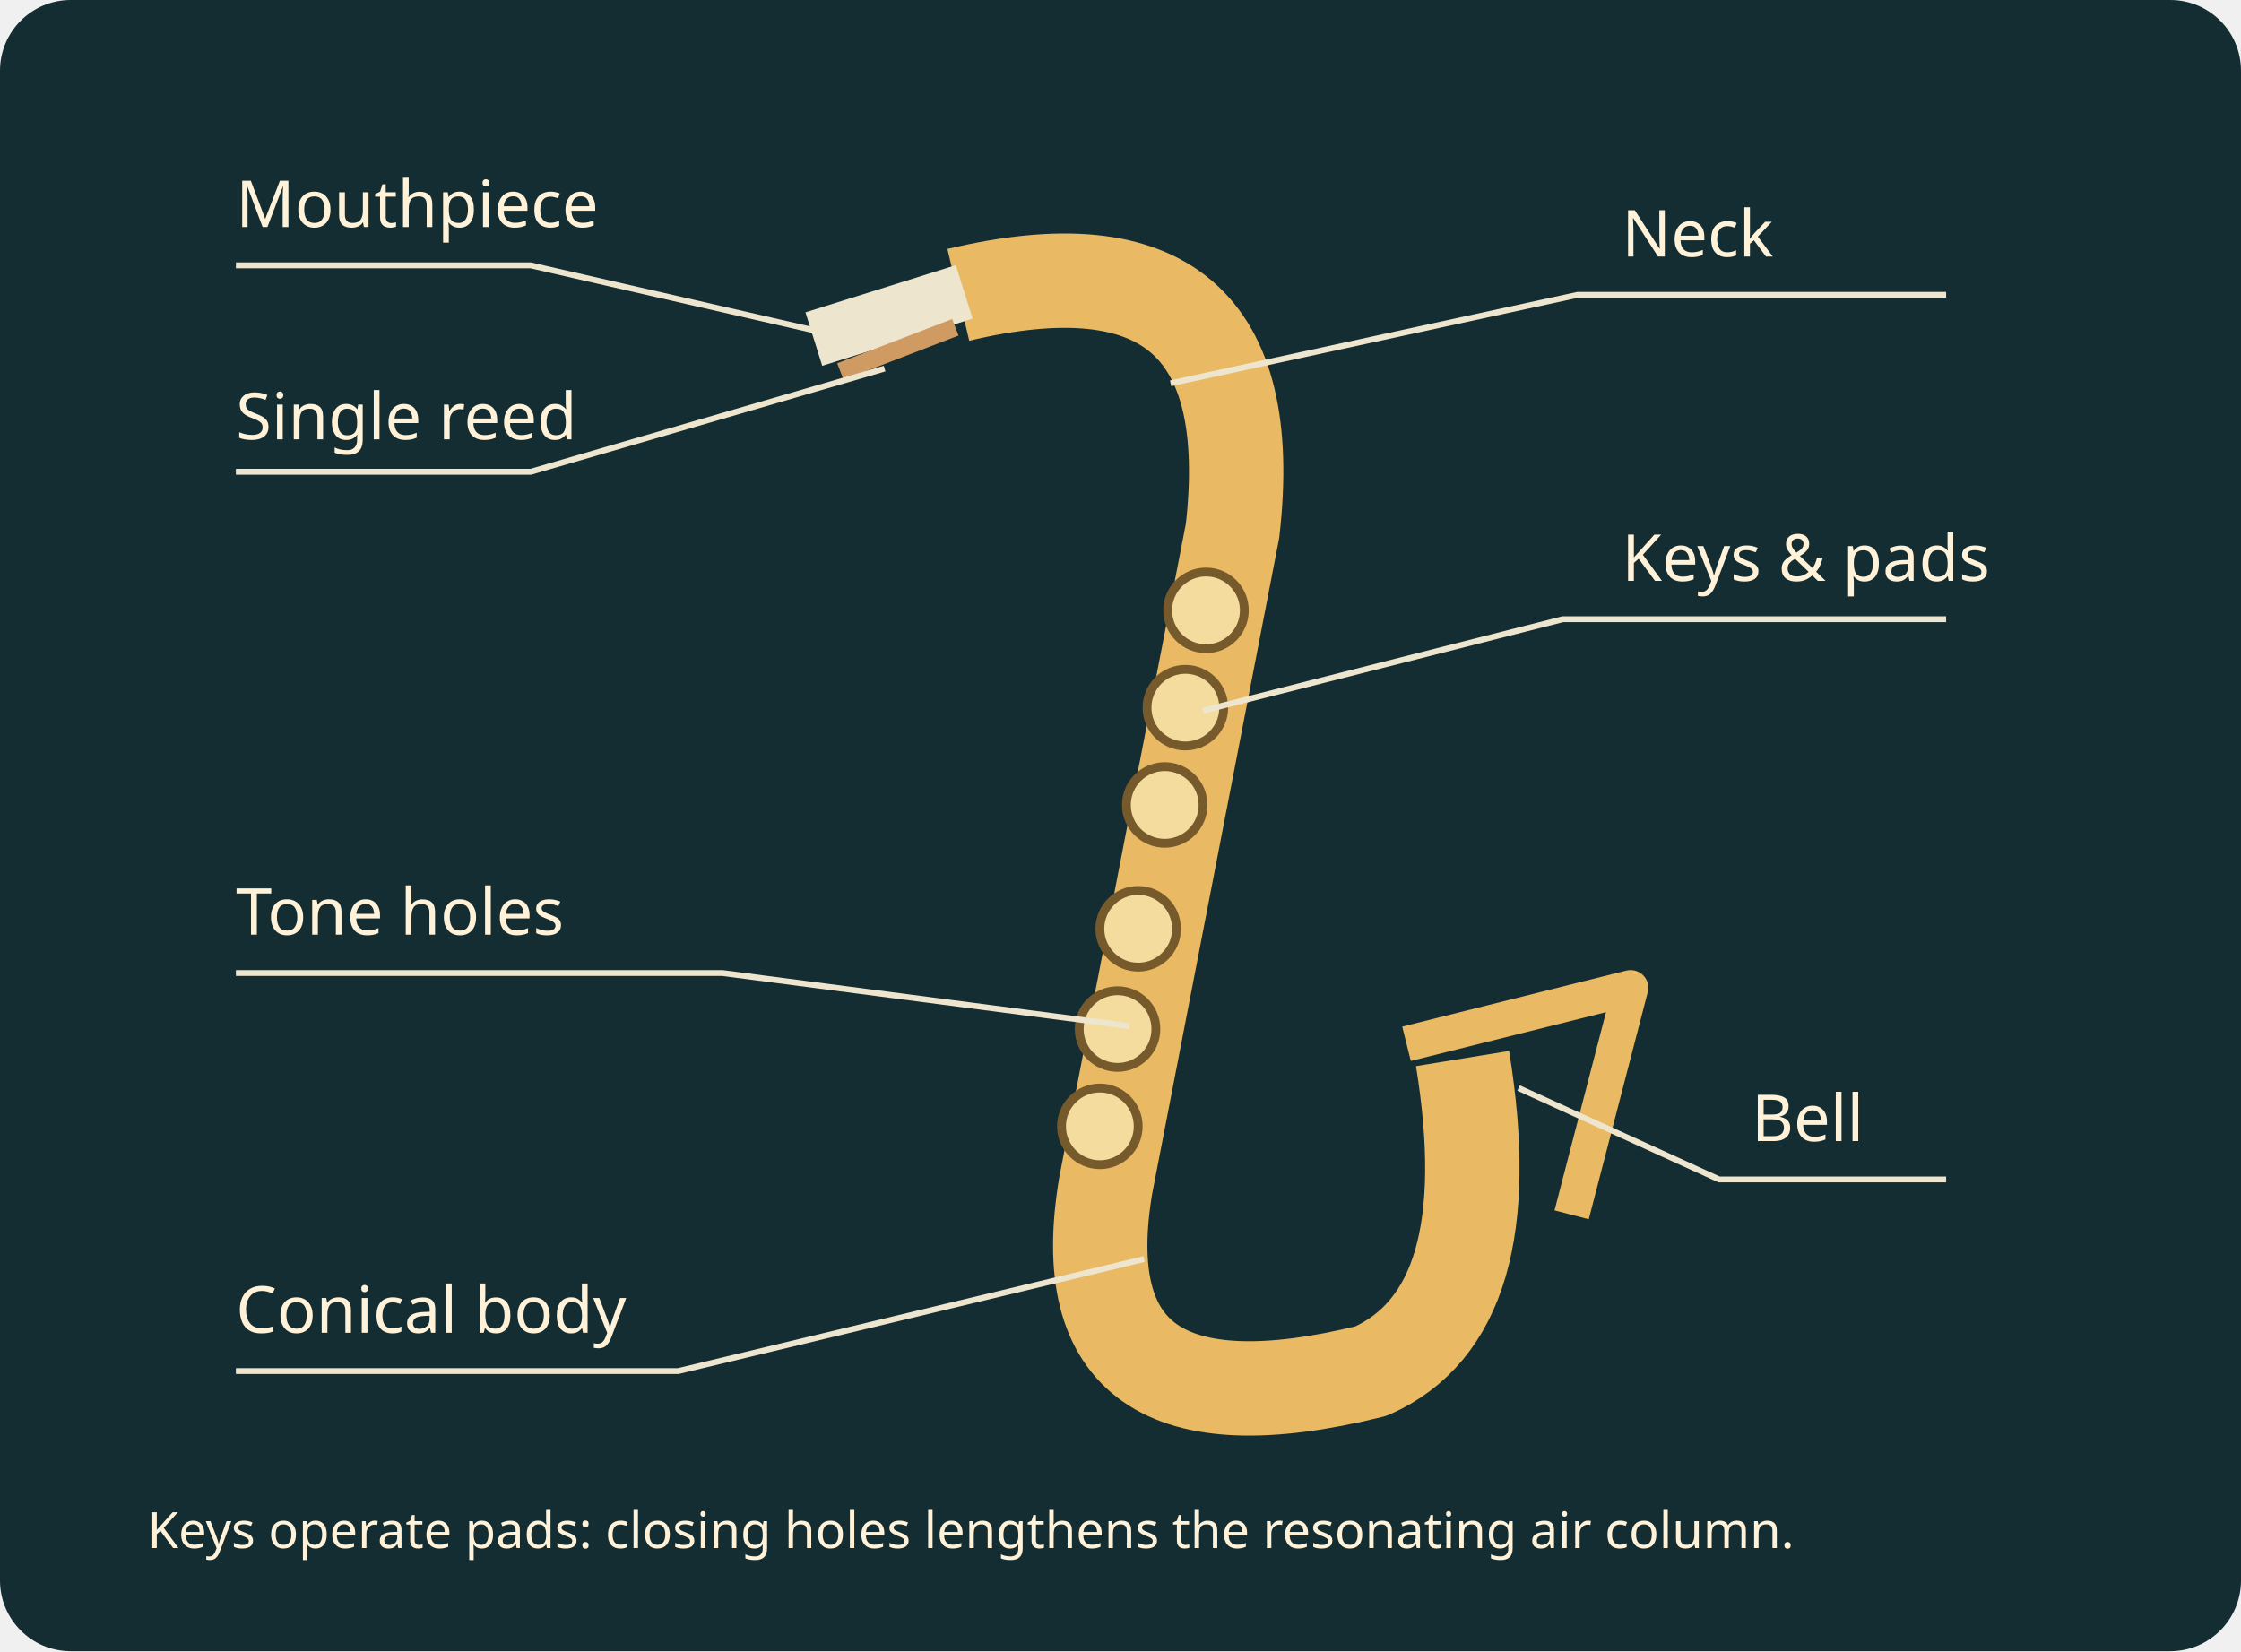
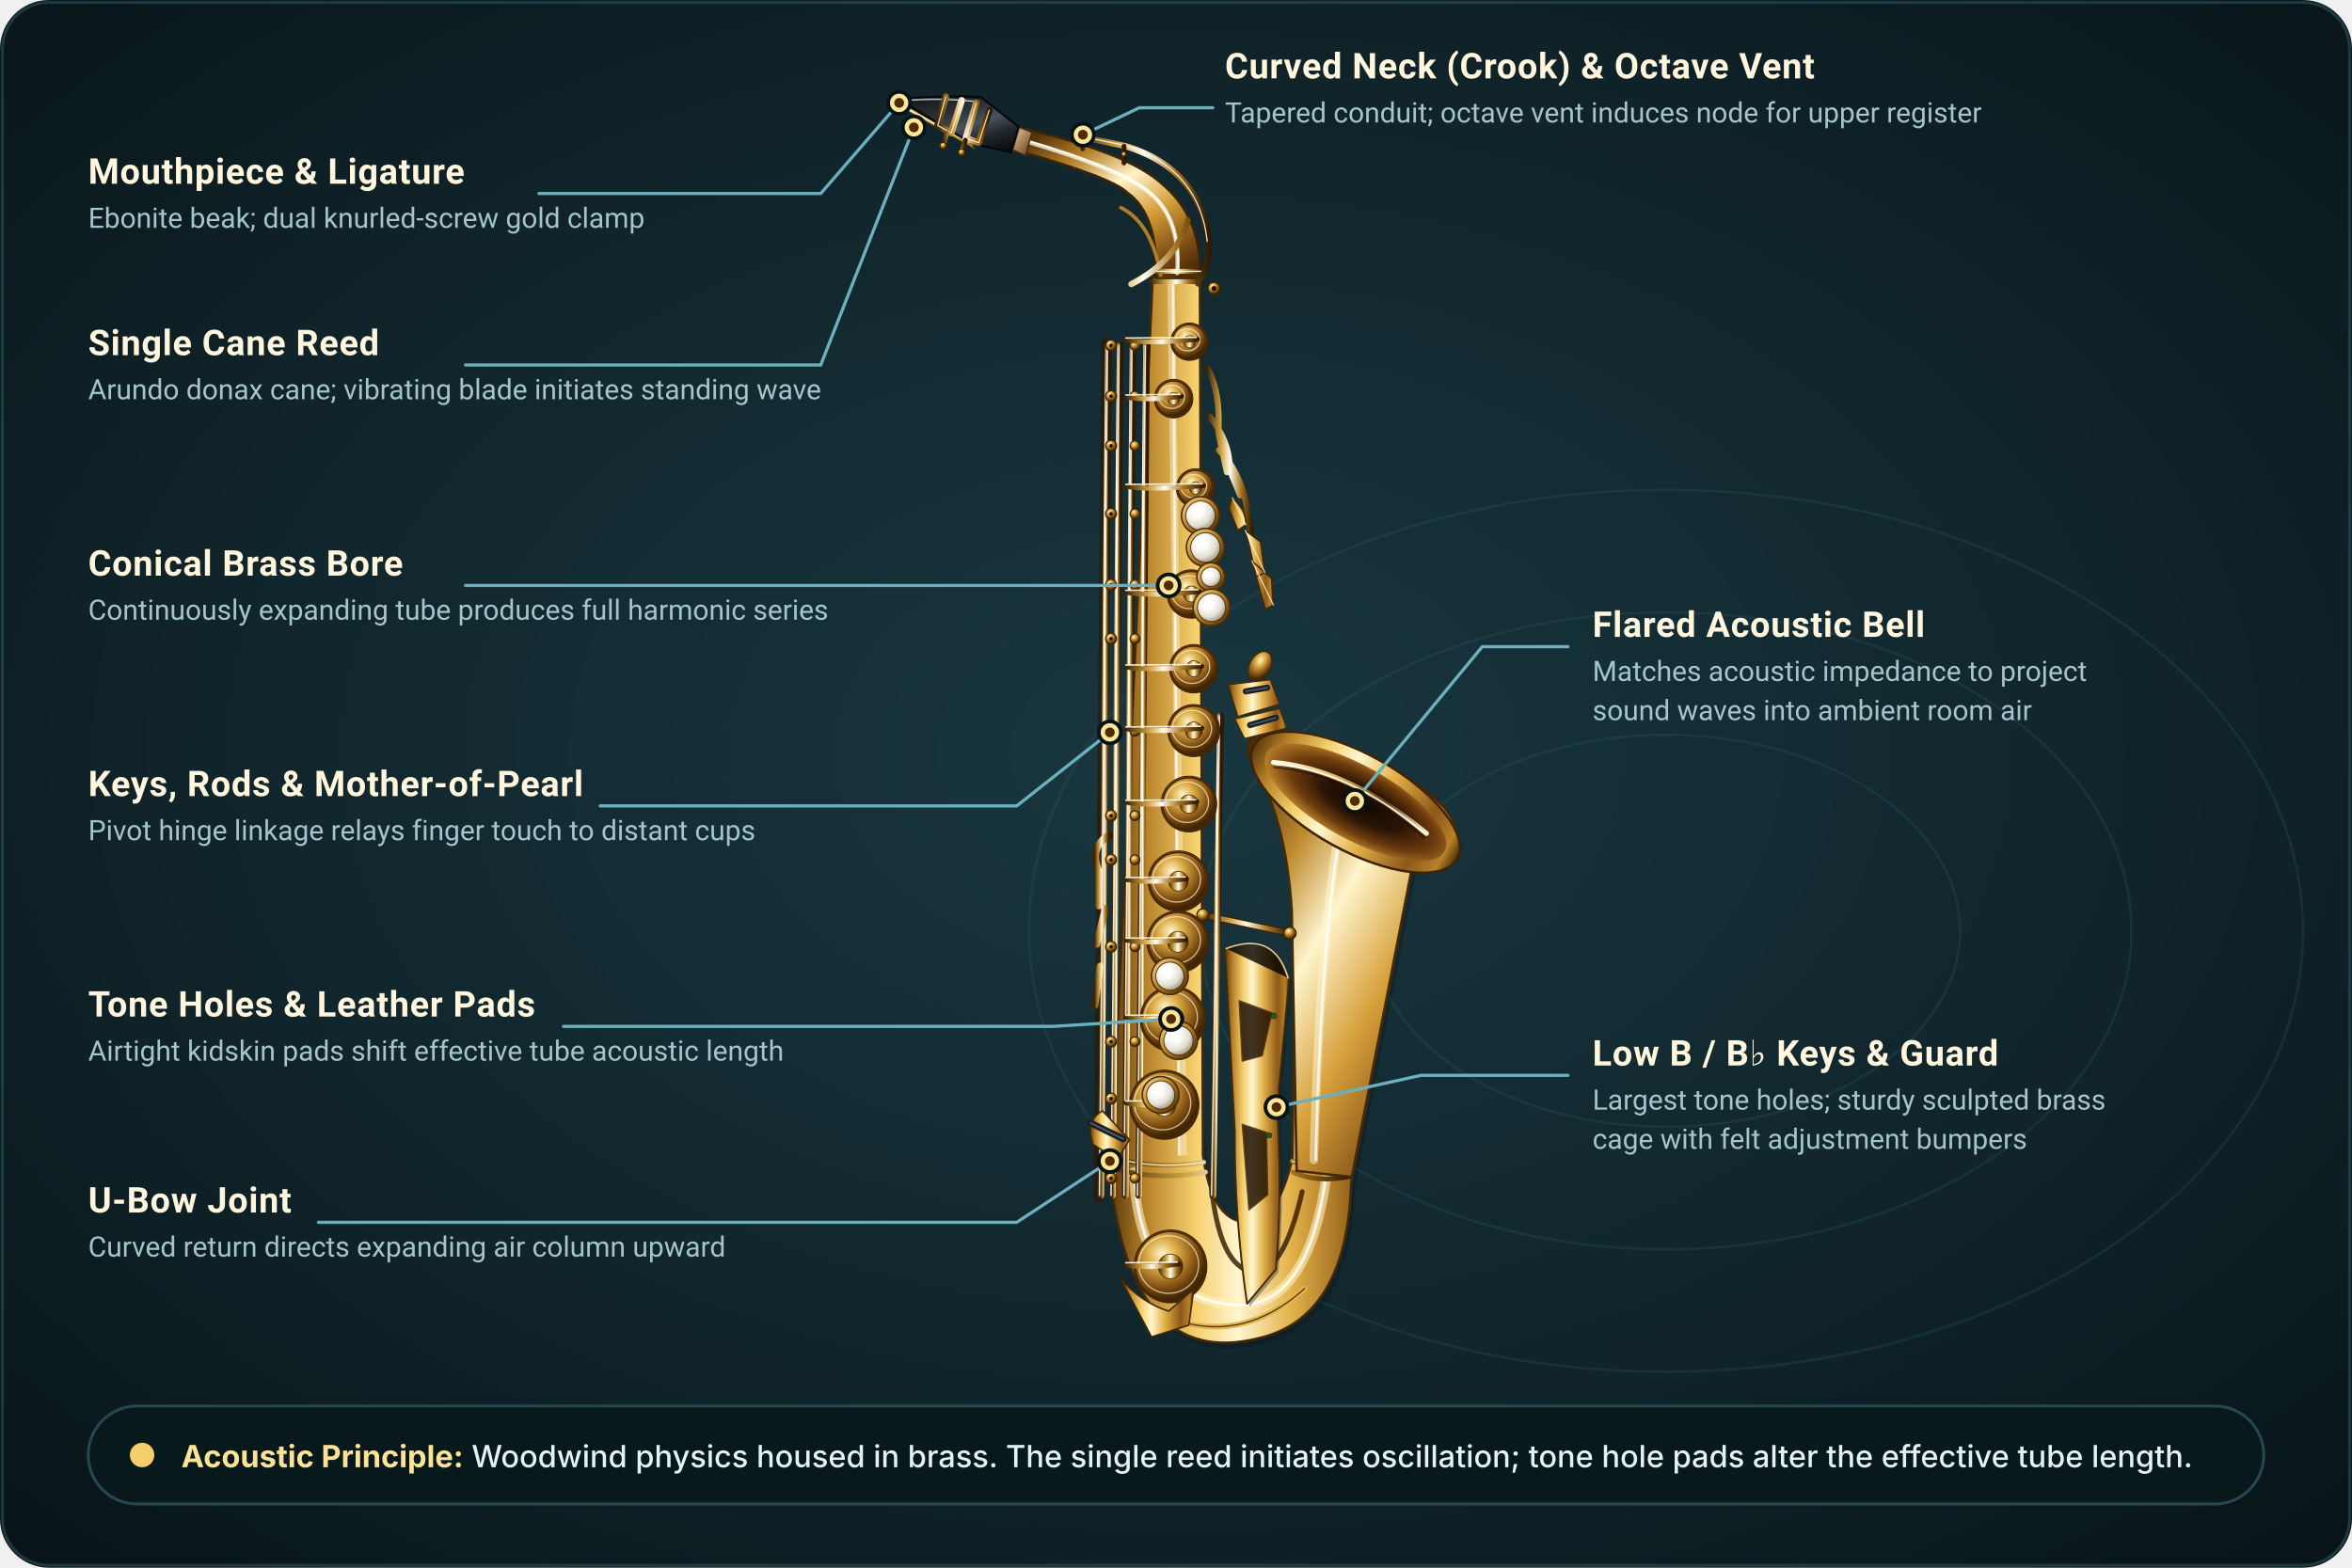
- <svg xmlns="http://www.w3.org/2000/svg" viewBox="0 0 760 560">
-   <rect width="760" height="560" rx="24" fill="#142d32" />
-   <g fill="none" stroke="#eab964" stroke-width="32" stroke-linejoin="round">
-     <path d="M325 100 Q430 75 418 180 L375 402 Q360 491 465 465 Q510 445 496 359" />
-     <path d="M477 354 L553 335 L533 412" stroke-width="12" />
-   </g>
-   <path d="M276 115 L327 99" stroke="#eee5ce" stroke-width="19" />
-   <path d="M285 126 L324 111" stroke="#cf9b62" stroke-width="6" />
-   <g fill="#f4dc9f" stroke="#775a2c" stroke-width="3">
-     <circle cx="409" cy="207" r="13" />
-     <circle cx="402" cy="240" r="13" />
-     <circle cx="395" cy="273" r="13" />
-     <circle cx="386" cy="315" r="13" />
-     <circle cx="379" cy="349" r="13" />
-     <circle cx="373" cy="382" r="13" />
-   </g>
-   <g stroke="#eee5ce" stroke-width="2" fill="none">
-     <path d="M289 115 L180 90 H80" />
-     <path d="M300 125 L180 160 H80" />
-     <path d="M397 130 L535 100 H660" />
-     <path d="M408 241 L530 210 H660" />
-     <path d="M383 348 L245 330 H80" />
-     <path d="M388 427 L230 465 H80" />
-     <path d="M515 369 L583 400 H660" />
-   </g>
-   <g fill="#fff2d8" font-family="sans-serif" font-size="22">
-     <text x="80" y="77">Mouthpiece</text>
-     <text x="80" y="149">Single reed</text>
-     <text x="550" y="87">Neck</text>
-     <text x="550" y="197">Keys &amp; pads</text>
-     <text x="80" y="317">Tone holes</text>
-     <text x="80" y="452">Conical body</text>
-     <text x="594" y="387">Bell</text>
-   </g>
-   <text x="50" y="525" fill="#fff2d8" font-family="sans-serif" font-size="17">Keys operate pads: closing holes lengthens the resonating air column.</text>
+ <svg xmlns="http://www.w3.org/2000/svg" viewBox="0 0 960 640" width="100%" height="100%">
+   <defs>
+     <radialGradient id="bgGrad" cx="50%" cy="48%" r="72%">
+       <stop offset="0%" stop-color="#193740" />
+       <stop offset="65%" stop-color="#0f2228" />
+       <stop offset="100%" stop-color="#071317" />
+     </radialGradient>
+     <linearGradient id="saxaBrass" x1="0%" y1="0%" x2="100%" y2="0%">
+       <stop offset="0%" stop-color="#5a390d" />
+       <stop offset="12%" stop-color="#b8832a" />
+       <stop offset="28%" stop-color="#f5cf6d" />
+       <stop offset="42%" stop-color="#fff6cf" />
+       <stop offset="60%" stop-color="#e2b047" />
+       <stop offset="82%" stop-color="#8c5818" />
+       <stop offset="94%" stop-color="#b68128" />
+       <stop offset="100%" stop-color="#4d2f09" />
+     </linearGradient>
+     <linearGradient id="saxaNeckBrass" x1="15%" y1="0%" x2="85%" y2="100%">
+       <stop offset="0%" stop-color="#55340a" />
+       <stop offset="20%" stop-color="#b47f27" />
+       <stop offset="42%" stop-color="#fff3c6" />
+       <stop offset="65%" stop-color="#d49d37" />
+       <stop offset="88%" stop-color="#7a4b13" />
+       <stop offset="100%" stop-color="#4e2c07" />
+     </linearGradient>
+     <linearGradient id="saxaBellExt" x1="10%" y1="0%" x2="90%" y2="100%">
+       <stop offset="0%" stop-color="#4d2c08" />
+       <stop offset="22%" stop-color="#be8a2e" />
+       <stop offset="40%" stop-color="#fff5cc" />
+       <stop offset="62%" stop-color="#d69f3a" />
+       <stop offset="85%" stop-color="#7e4c14" />
+       <stop offset="100%" stop-color="#cf9c36" />
+     </linearGradient>
+     <radialGradient id="saxaBellInt" cx="54%" cy="48%" r="62%">
+       <stop offset="0%" stop-color="#100702" />
+       <stop offset="35%" stop-color="#2a1405" />
+       <stop offset="65%" stop-color="#6e3d0e" />
+       <stop offset="88%" stop-color="#b87f28" />
+       <stop offset="100%" stop-color="#f0c660" />
+     </radialGradient>
+     <linearGradient id="saxaRimHighlight" x1="0%" y1="0%" x2="100%" y2="100%">
+       <stop offset="0%" stop-color="#fffce8" />
+       <stop offset="30%" stop-color="#e5b854" />
+       <stop offset="65%" stop-color="#69410f" />
+       <stop offset="100%" stop-color="#fff4c8" />
+     </linearGradient>
+     <linearGradient id="saxaRod" x1="0%" y1="0%" x2="100%" y2="0%">
+       <stop offset="0%" stop-color="#3d2407" />
+       <stop offset="30%" stop-color="#cca043" />
+       <stop offset="50%" stop-color="#fffcee" />
+       <stop offset="75%" stop-color="#a4721f" />
+       <stop offset="100%" stop-color="#2e1903" />
+     </linearGradient>
+     <radialGradient id="saxaCup" cx="38%" cy="32%" r="65%">
+       <stop offset="0%" stop-color="#fff6cc" />
+       <stop offset="35%" stop-color="#d9a741" />
+       <stop offset="75%" stop-color="#804f12" />
+       <stop offset="100%" stop-color="#422505" />
+     </radialGradient>
+     <radialGradient id="saxaPad" cx="45%" cy="40%" r="60%">
+       <stop offset="0%" stop-color="#bf8547" />
+       <stop offset="70%" stop-color="#824e20" />
+       <stop offset="100%" stop-color="#4a290a" />
+     </radialGradient>
+     <radialGradient id="saxaPearl" cx="35%" cy="32%" r="65%">
+       <stop offset="0%" stop-color="#ffffff" />
+       <stop offset="45%" stop-color="#f8f6f0" />
+       <stop offset="80%" stop-color="#e2ded4" />
+       <stop offset="100%" stop-color="#b8b19e" />
+     </radialGradient>
+     <linearGradient id="saxaBezel" x1="0%" y1="0%" x2="100%" y2="100%">
+       <stop offset="0%" stop-color="#ffe699" />
+       <stop offset="45%" stop-color="#b8832a" />
+       <stop offset="85%" stop-color="#5e390b" />
+       <stop offset="100%" stop-color="#e8bd59" />
+     </linearGradient>
+     <linearGradient id="saxaCork" x1="0%" y1="0%" x2="100%" y2="100%">
+       <stop offset="0%" stop-color="#a87f58" />
+       <stop offset="35%" stop-color="#c9a277" />
+       <stop offset="70%" stop-color="#8f653e" />
+       <stop offset="100%" stop-color="#694625" />
+     </linearGradient>
+     <linearGradient id="saxaMouthpiece" x1="15%" y1="0%" x2="85%" y2="100%">
+       <stop offset="0%" stop-color="#14171a" />
+       <stop offset="35%" stop-color="#2c3238" />
+       <stop offset="55%" stop-color="#48535d" />
+       <stop offset="75%" stop-color="#22272c" />
+       <stop offset="100%" stop-color="#0a0c0e" />
+     </linearGradient>
+     <linearGradient id="saxaReed" x1="0%" y1="0%" x2="100%" y2="100%">
+       <stop offset="0%" stop-color="#f7e8b5" />
+       <stop offset="40%" stop-color="#edd08a" />
+       <stop offset="80%" stop-color="#c99c47" />
+       <stop offset="100%" stop-color="#8a611c" />
+     </linearGradient>
+     <g id="anchorDot">
+       <circle r="4.5" fill="#fde599" stroke="#071317" stroke-width="1.5" />
+       <circle r="2" fill="#4d2c08" />
+     </g>
+   </defs>
+   <rect width="960" height="640" rx="20" fill="url(#bgGrad)" />
+   <rect width="958" height="638" x="1" y="1" rx="19" fill="none" stroke="#2b5059" stroke-width="1.2" opacity="0.6" />
+   <g fill="none" stroke="#316370" stroke-width="1" opacity="0.22">
+     <ellipse cx="680" cy="380" rx="120" ry="80" />
+     <ellipse cx="680" cy="380" rx="190" ry="130" />
+     <ellipse cx="680" cy="380" rx="260" ry="180" />
+   </g>
+   <g transform="translate(365, 36) scale(0.25)" stroke-linejoin="round" stroke-linecap="round">
+     <path d="M422 309 L504 1743 Q520 1855 579 1851 Q626 1850 650 1748 L657 1240 L848 1260 L746 1788 Q739 2010 592 2042 Q388 2091 353 1780 Z" fill="#0b1114" opacity="0.3" transform="translate(6, 10)" />
+     <path d="M422 309 L499 309 L504 1743 Q520 1855 579 1851 Q626 1850 650 1748 L657 1240 L848 1260 L746 1788 Q739 2010 592 2042 Q388 2091 353 1780 Z" fill="url(#saxaBrass)" stroke="#422909" stroke-width="4" />
+     <path d="M452 309 L472 1743" stroke="#fff4cf" stroke-width="12" opacity="0.45" stroke-linecap="butt" />
+     <path d="M455 309 L465 1743" stroke="#ffffff" stroke-width="4" opacity="0.75" stroke-linecap="butt" />
+     <path d="M391 1770 Q400 1975 555 1987 Q674 1994 705 1781" fill="none" stroke="#fff1bd" stroke-width="16" opacity="0.6" />
+     <path d="M392 1770 Q401 1975 555 1987 Q674 1994 704 1781" fill="none" stroke="#ffffff" stroke-width="5" opacity="0.8" />
+     <path d="M516 1774 Q527 1915 578 1931 Q633 1947 666 1802" fill="none" stroke="#3d2105" stroke-width="8" opacity="0.85" />
+     <path d="M430 2000 Q560 2060 670 1960" fill="none" stroke="#e0b54e" stroke-width="9" />
+     <path d="M430 2000 Q560 2060 670 1960" fill="none" stroke="#503108" stroke-width="2" />
+     <path d="M650 1752 Q689 1769 747 1759 M651 1770 Q690 1788 744 1777 M355 1745 Q423 1767 505 1754 M356 1763 Q426 1785 508 1770" fill="none" stroke="url(#saxaRod)" stroke-width="8" />
+     <path d="M650 1752 Q689 1769 747 1759 M355 1745 Q423 1767 505 1754" fill="none" stroke="#fff4cf" stroke-width="2" opacity="0.9" />
+     <path d="M657 1768 L649 1342 Q639 1190 587 1109 Q562 1062 601 1049 Q736 1047 871 1150 Q929 1196 915 1236 Q898 1271 847 1264 L747 1778 Z" fill="url(#saxaBellExt)" stroke="#422909" stroke-width="4" />
+     <path d="M685 1750 Q695 1380 730 1190" fill="none" stroke="#fff7d6" stroke-width="14" opacity="0.5" />
+     <path d="M688 1750 Q697 1380 732 1190" fill="none" stroke="#ffffff" stroke-width="4" opacity="0.8" />
+     <g id="saxaBellBrace">
+       <path d="M504 1350 L646 1380" stroke="#3a2205" stroke-width="12" />
+       <path d="M504 1350 L646 1380" stroke="url(#saxaRod)" stroke-width="8" />
+       <circle cx="504" cy="1350" r="10" fill="url(#saxaCup)" stroke="#3a2205" stroke-width="2" />
+       <circle cx="646" cy="1380" r="10" fill="url(#saxaCup)" stroke="#3a2205" stroke-width="2" />
+     </g>
+     <ellipse cx="753" cy="1166" rx="190" ry="79" transform="rotate(29 753 1166)" fill="url(#saxaBrass)" stroke="#3d2406" stroke-width="4" />
+     <ellipse cx="753" cy="1166" rx="166" ry="60" transform="rotate(29 753 1166)" fill="url(#saxaBellInt)" />
+     <path d="M619 1101 Q741 1111 869 1217" fill="none" stroke="url(#saxaRimHighlight)" stroke-width="8" />
+     <path d="M624 1104 Q741 1113 864 1215" fill="none" stroke="#ffffff" stroke-width="2.5" opacity="0.95" />
+     <path d="M620 1109 Q741 1119 865 1224" fill="none" stroke="#1d0d02" stroke-width="3" opacity="0.6" />
+     <path d="M428 313 Q431 206 381 171 Q356 146 208 104 L215 67 Q383 106 438 157 Q504 213 499 313 Z" fill="url(#saxaNeckBrass)" stroke="#3d2406" stroke-width="4" />
+     <path d="M216 87 Q359 129 408 164 Q469 206 462 302" fill="none" stroke="#fffcee" stroke-width="7" opacity="0.75" />
+     <path d="M218 86 Q359 128 408 163 Q468 205 463 300" fill="none" stroke="#ffffff" stroke-width="2.5" opacity="0.95" />
+     <path d="M370 195 Q420 220 435 305" fill="none" stroke="#b07d24" stroke-width="6" />
+     <path d="M420 299 H502 M418 316 H502" stroke="url(#saxaRod)" stroke-width="8" />
+     <path d="M420 299 H502" stroke="#fff8d4" stroke-width="2" />
+     <path d="M495 327 H522" stroke="url(#saxaRod)" stroke-width="12" />
+     <circle cx="522" cy="327" r="10" fill="url(#saxaCup)" stroke="#3d2406" stroke-width="2" />
+     <circle cx="522" cy="327" r="4" fill="#1f1103" />
+     <path d="M199 62 L225 72 L214 110 L188 98 Z" fill="url(#saxaCork)" stroke="#4a2f15" stroke-width="2.5" />
+     <line x1="204" y1="67" x2="194" y2="103" stroke="#87582c" stroke-width="1.5" stroke-dasharray="2,3" />
+     <path d="M12 25 L126 90 L131 99 L17 34 Z" fill="url(#saxaReed)" stroke="#664411" stroke-width="1.5" />
+     <line x1="14" y1="28" x2="128" y2="93" stroke="#fffded" stroke-width="1" opacity="0.8" />
+     <path d="M7 18 Q85 11 142 15 L203 63 L191 105 L126 90 Z" fill="url(#saxaMouthpiece)" stroke="#060708" stroke-width="3.5" />
+     <path d="M14 20 Q85 15 135 22" fill="none" stroke="#718291" stroke-width="3" opacity="0.75" />
+     <path d="M16 20 Q85 16 130 22" fill="none" stroke="#ffffff" stroke-width="1.2" opacity="0.85" />
+     <g id="saxaLigature">
+       <path d="M84 14 L71 61 L93 73 L110 20 M134 24 L117 82 L138 89 L155 36" fill="none" stroke="url(#saxaRod)" stroke-width="11" />
+       <path d="M84 14 L71 61 L93 73 L110 20 M134 24 L117 82 L138 89 L155 36" fill="none" stroke="#fff4cf" stroke-width="2" opacity="0.85" />
+       <path d="M116 85 L110 105 M86 73 L80 94" stroke="url(#saxaRod)" stroke-width="8" />
+       <circle cx="110" cy="105" r="5.5" fill="url(#saxaCup)" stroke="#3a2205" stroke-width="1.5" />
+       <circle cx="80" cy="94" r="5.5" fill="url(#saxaCup)" stroke="#3a2205" stroke-width="1.5" />
+     </g>
+     <path d="M300 78 L379 95 Q500 133 513 250 Q516 290 496 319 M387 320 Q461 282 479 216" fill="none" stroke="url(#saxaRod)" stroke-width="10" />
+     <path d="M302 78 L379 94 Q498 132 511 250" fill="none" stroke="#fff9e0" stroke-width="2" opacity="0.9" />
+     <ellipse cx="308" cy="77" rx="16" ry="8" fill="url(#saxaCup)" stroke="#3d2406" stroke-width="2" />
+     <ellipse cx="308" cy="77" rx="12" ry="5.5" fill="url(#saxaPad)" />
+     <circle cx="308" cy="77" r="3" fill="url(#saxaCup)" />
+     <path d="M308 83 V99 M375 95 V122" stroke="url(#saxaRod)" stroke-width="8" />
+     <circle cx="375" cy="108" r="4" fill="url(#saxaCup)" stroke="#3d2406" stroke-width="1" />
+     <path d="M346 415 L333 1812" stroke="#2a1703" stroke-width="16" opacity="0.65" />
+     <path d="M350 420 L337 1808" fill="none" stroke="url(#saxaRod)" stroke-width="11" />
+     <path d="M348 420 L335 1808" fill="none" stroke="#ffffff" stroke-width="2.5" opacity="0.85" />
+     <path d="M369 420 L356 1808" fill="none" stroke="url(#saxaRod)" stroke-width="11" />
+     <path d="M367 420 L354 1808" fill="none" stroke="#ffffff" stroke-width="2.5" opacity="0.85" />
+     <path d="M390 420 L377 1808" fill="none" stroke="url(#saxaRod)" stroke-width="11" />
+     <path d="M388 420 L375 1808" fill="none" stroke="#ffffff" stroke-width="2.5" opacity="0.85" />
+     <path d="M412 420 L399 1808" fill="none" stroke="url(#saxaRod)" stroke-width="11" />
+     <path d="M410 420 L397 1808" fill="none" stroke="#ffffff" stroke-width="2.5" opacity="0.85" />
+     <path d="M533 1025 L520 1808" fill="none" stroke="url(#saxaRod)" stroke-width="11" />
+     <path d="M531 1025 L518 1808" fill="none" stroke="#ffffff" stroke-width="2.5" opacity="0.85" />
+     <path d="M347 420 H416" stroke="url(#saxaRod)" stroke-width="8" />
+     <circle cx="354" cy="420" r="9" fill="url(#saxaCup)" stroke="#3a2205" stroke-width="1.8" />
+     <circle cx="354" cy="420" r="3" fill="#1f1103" />
+     <circle cx="393" cy="420" r="8" fill="url(#saxaCup)" stroke="#3a2205" stroke-width="1.8" />
+     <path d="M347 503 H416" stroke="url(#saxaRod)" stroke-width="8" />
+     <circle cx="354" cy="503" r="9" fill="url(#saxaCup)" stroke="#3a2205" stroke-width="1.8" />
+     <circle cx="354" cy="503" r="3" fill="#1f1103" />
+     <circle cx="393" cy="503" r="8" fill="url(#saxaCup)" stroke="#3a2205" stroke-width="1.8" />
+     <path d="M347 584 H416" stroke="url(#saxaRod)" stroke-width="8" />
+     <circle cx="354" cy="584" r="9" fill="url(#saxaCup)" stroke="#3a2205" stroke-width="1.8" />
+     <circle cx="354" cy="584" r="3" fill="#1f1103" />
+     <circle cx="393" cy="584" r="8" fill="url(#saxaCup)" stroke="#3a2205" stroke-width="1.8" />
+     <path d="M347 695 H416" stroke="url(#saxaRod)" stroke-width="8" />
+     <circle cx="354" cy="695" r="9" fill="url(#saxaCup)" stroke="#3a2205" stroke-width="1.8" />
+     <circle cx="354" cy="695" r="3" fill="#1f1103" />
+     <circle cx="393" cy="695" r="8" fill="url(#saxaCup)" stroke="#3a2205" stroke-width="1.8" />
+     <path d="M347 811 H416" stroke="url(#saxaRod)" stroke-width="8" />
+     <circle cx="354" cy="811" r="9" fill="url(#saxaCup)" stroke="#3a2205" stroke-width="1.8" />
+     <circle cx="354" cy="811" r="3" fill="#1f1103" />
+     <circle cx="393" cy="811" r="8" fill="url(#saxaCup)" stroke="#3a2205" stroke-width="1.8" />
+     <path d="M347 899 H416" stroke="url(#saxaRod)" stroke-width="8" />
+     <circle cx="354" cy="899" r="9" fill="url(#saxaCup)" stroke="#3a2205" stroke-width="1.8" />
+     <circle cx="354" cy="899" r="3" fill="#1f1103" />
+     <circle cx="393" cy="899" r="8" fill="url(#saxaCup)" stroke="#3a2205" stroke-width="1.8" />
+     <path d="M347 1050 H416" stroke="url(#saxaRod)" stroke-width="8" />
+     <circle cx="354" cy="1050" r="9" fill="url(#saxaCup)" stroke="#3a2205" stroke-width="1.8" />
+     <circle cx="354" cy="1050" r="3" fill="#1f1103" />
+     <circle cx="393" cy="1050" r="8" fill="url(#saxaCup)" stroke="#3a2205" stroke-width="1.8" />
+     <path d="M347 1188 H416" stroke="url(#saxaRod)" stroke-width="8" />
+     <circle cx="354" cy="1188" r="9" fill="url(#saxaCup)" stroke="#3a2205" stroke-width="1.8" />
+     <circle cx="354" cy="1188" r="3" fill="#1f1103" />
+     <circle cx="393" cy="1188" r="8" fill="url(#saxaCup)" stroke="#3a2205" stroke-width="1.8" />
+     <path d="M347 1260 H416" stroke="url(#saxaRod)" stroke-width="8" />
+     <circle cx="354" cy="1260" r="9" fill="url(#saxaCup)" stroke="#3a2205" stroke-width="1.8" />
+     <circle cx="354" cy="1260" r="3" fill="#1f1103" />
+     <circle cx="393" cy="1260" r="8" fill="url(#saxaCup)" stroke="#3a2205" stroke-width="1.8" />
+     <path d="M347 1402 H416" stroke="url(#saxaRod)" stroke-width="8" />
+     <circle cx="354" cy="1402" r="9" fill="url(#saxaCup)" stroke="#3a2205" stroke-width="1.8" />
+     <circle cx="354" cy="1402" r="3" fill="#1f1103" />
+     <circle cx="393" cy="1402" r="8" fill="url(#saxaCup)" stroke="#3a2205" stroke-width="1.8" />
+     <path d="M347 1557 H416" stroke="url(#saxaRod)" stroke-width="8" />
+     <circle cx="354" cy="1557" r="9" fill="url(#saxaCup)" stroke="#3a2205" stroke-width="1.8" />
+     <circle cx="354" cy="1557" r="3" fill="#1f1103" />
+     <circle cx="393" cy="1557" r="8" fill="url(#saxaCup)" stroke="#3a2205" stroke-width="1.8" />
+     <path d="M347 1650 H416" stroke="url(#saxaRod)" stroke-width="8" />
+     <circle cx="354" cy="1650" r="9" fill="url(#saxaCup)" stroke="#3a2205" stroke-width="1.8" />
+     <circle cx="354" cy="1650" r="3" fill="#1f1103" />
+     <circle cx="393" cy="1650" r="8" fill="url(#saxaCup)" stroke="#3a2205" stroke-width="1.8" />
+     <path d="M347 1780 H416" stroke="url(#saxaRod)" stroke-width="8" />
+     <circle cx="354" cy="1780" r="9" fill="url(#saxaCup)" stroke="#3a2205" stroke-width="1.8" />
+     <circle cx="354" cy="1780" r="3" fill="#1f1103" />
+     <circle cx="393" cy="1780" r="8" fill="url(#saxaCup)" stroke="#3a2205" stroke-width="1.8" />
+     <circle cx="482" cy="414" r="30.5" fill="url(#saxaPad)" stroke="#3a1e05" stroke-width="1.5" />
+     <circle cx="482" cy="414" r="28" fill="url(#saxaCup)" stroke="#452705" stroke-width="2.5" />
+     <ellipse cx="479" cy="411" rx="20" ry="18" fill="none" stroke="#fff4cf" stroke-width="2" opacity="0.7" />
+     <circle cx="482" cy="414" r="10" fill="url(#saxaRod)" stroke="#452705" stroke-width="1.2" />
+     <path d="M378 411 Q411 418 495 410" fill="none" stroke="url(#saxaRod)" stroke-width="8" />
+     <path d="M378 408 L493 407" stroke="#fff9e0" stroke-width="2.5" opacity="0.9" />
+     <circle cx="456" cy="507" r="31.5" fill="url(#saxaPad)" stroke="#3a1e05" stroke-width="1.5" />
+     <circle cx="456" cy="507" r="29" fill="url(#saxaCup)" stroke="#452705" stroke-width="2.5" />
+     <ellipse cx="453" cy="504" rx="21" ry="19" fill="none" stroke="#fff4cf" stroke-width="2" opacity="0.7" />
+     <circle cx="456" cy="507" r="10" fill="url(#saxaRod)" stroke="#452705" stroke-width="1.2" />
+     <path d="M378 504 Q411 511 469 503" fill="none" stroke="url(#saxaRod)" stroke-width="8" />
+     <path d="M378 501 L467 500" stroke="#fff9e0" stroke-width="2.5" opacity="0.9" />
+     <circle cx="492" cy="653" r="31.5" fill="url(#saxaPad)" stroke="#3a1e05" stroke-width="1.5" />
+     <circle cx="492" cy="653" r="29" fill="url(#saxaCup)" stroke="#452705" stroke-width="2.5" />
+     <ellipse cx="489" cy="650" rx="21" ry="19" fill="none" stroke="#fff4cf" stroke-width="2" opacity="0.7" />
+     <circle cx="492" cy="653" r="10" fill="url(#saxaRod)" stroke="#452705" stroke-width="1.2" />
+     <path d="M378 650 Q411 657 505 649" fill="none" stroke="url(#saxaRod)" stroke-width="8" />
+     <path d="M378 647 L503 646" stroke="#fff9e0" stroke-width="2.5" opacity="0.9" />
+     <circle cx="485" cy="826" r="39.5" fill="url(#saxaPad)" stroke="#3a1e05" stroke-width="1.5" />
+     <circle cx="485" cy="826" r="37" fill="url(#saxaCup)" stroke="#452705" stroke-width="2.5" />
+     <ellipse cx="482" cy="823" rx="29" ry="27" fill="none" stroke="#fff4cf" stroke-width="2" opacity="0.7" />
+     <circle cx="485" cy="826" r="13" fill="url(#saxaRod)" stroke="#452705" stroke-width="1.2" />
+     <path d="M378 823 Q411 830 498 822" fill="none" stroke="url(#saxaRod)" stroke-width="8" />
+     <path d="M378 820 L496 819" stroke="#fff9e0" stroke-width="2.5" opacity="0.9" />
+     <circle cx="489" cy="948" r="39.5" fill="url(#saxaPad)" stroke="#3a1e05" stroke-width="1.5" />
+     <circle cx="489" cy="948" r="37" fill="url(#saxaCup)" stroke="#452705" stroke-width="2.5" />
+     <ellipse cx="486" cy="945" rx="29" ry="27" fill="none" stroke="#fff4cf" stroke-width="2" opacity="0.7" />
+     <circle cx="489" cy="948" r="13" fill="url(#saxaRod)" stroke="#452705" stroke-width="1.2" />
+     <path d="M378 945 Q411 952 502 944" fill="none" stroke="url(#saxaRod)" stroke-width="8" />
+     <path d="M378 942 L500 941" stroke="#fff9e0" stroke-width="2.5" opacity="0.9" />
+     <circle cx="489" cy="1049" r="42.5" fill="url(#saxaPad)" stroke="#3a1e05" stroke-width="1.5" />
+     <circle cx="489" cy="1049" r="40" fill="url(#saxaCup)" stroke="#452705" stroke-width="2.5" />
+     <ellipse cx="486" cy="1046" rx="32" ry="30" fill="none" stroke="#fff4cf" stroke-width="2" opacity="0.7" />
+     <circle cx="489" cy="1049" r="14" fill="url(#saxaRod)" stroke="#452705" stroke-width="1.2" />
+     <path d="M378 1046 Q411 1053 502 1045" fill="none" stroke="url(#saxaRod)" stroke-width="8" />
+     <path d="M378 1043 L500 1042" stroke="#fff9e0" stroke-width="2.5" opacity="0.9" />
+     <circle cx="481" cy="1169" r="45.5" fill="url(#saxaPad)" stroke="#3a1e05" stroke-width="1.5" />
+     <circle cx="481" cy="1169" r="43" fill="url(#saxaCup)" stroke="#452705" stroke-width="2.5" />
+     <ellipse cx="478" cy="1166" rx="35" ry="33" fill="none" stroke="#fff4cf" stroke-width="2" opacity="0.7" />
+     <circle cx="481" cy="1169" r="15" fill="url(#saxaRod)" stroke="#452705" stroke-width="1.2" />
+     <path d="M378 1166 Q411 1173 494 1165" fill="none" stroke="url(#saxaRod)" stroke-width="8" />
+     <path d="M378 1163 L492 1162" stroke="#fff9e0" stroke-width="2.5" opacity="0.9" />
+     <circle cx="464" cy="1295" r="49.5" fill="url(#saxaPad)" stroke="#3a1e05" stroke-width="1.5" />
+     <circle cx="464" cy="1295" r="47" fill="url(#saxaCup)" stroke="#452705" stroke-width="2.5" />
+     <ellipse cx="461" cy="1292" rx="39" ry="37" fill="none" stroke="#fff4cf" stroke-width="2" opacity="0.7" />
+     <circle cx="464" cy="1295" r="16" fill="url(#saxaRod)" stroke="#452705" stroke-width="1.2" />
+     <path d="M378 1292 Q411 1299 477 1291" fill="none" stroke="url(#saxaRod)" stroke-width="8" />
+     <path d="M378 1289 L475 1288" stroke="#fff9e0" stroke-width="2.5" opacity="0.9" />
+     <circle cx="463" cy="1394" r="50.5" fill="url(#saxaPad)" stroke="#3a1e05" stroke-width="1.5" />
+     <circle cx="463" cy="1394" r="48" fill="url(#saxaCup)" stroke="#452705" stroke-width="2.5" />
+     <ellipse cx="460" cy="1391" rx="40" ry="38" fill="none" stroke="#fff4cf" stroke-width="2" opacity="0.7" />
+     <circle cx="463" cy="1394" r="17" fill="url(#saxaRod)" stroke="#452705" stroke-width="1.2" />
+     <path d="M378 1391 Q411 1398 476 1390" fill="none" stroke="url(#saxaRod)" stroke-width="8" />
+     <path d="M378 1388 L474 1387" stroke="#fff9e0" stroke-width="2.5" opacity="0.9" />
+     <circle cx="455" cy="1520" r="53.5" fill="url(#saxaPad)" stroke="#3a1e05" stroke-width="1.5" />
+     <circle cx="455" cy="1520" r="51" fill="url(#saxaCup)" stroke="#452705" stroke-width="2.5" />
+     <ellipse cx="452" cy="1517" rx="43" ry="41" fill="none" stroke="#fff4cf" stroke-width="2" opacity="0.7" />
+     <circle cx="455" cy="1520" r="18" fill="url(#saxaRod)" stroke="#452705" stroke-width="1.2" />
+     <path d="M378 1517 Q411 1524 468 1516" fill="none" stroke="url(#saxaRod)" stroke-width="8" />
+     <path d="M378 1514 L466 1513" stroke="#fff9e0" stroke-width="2.5" opacity="0.9" />
+     <circle cx="441" cy="1660" r="56.5" fill="url(#saxaPad)" stroke="#3a1e05" stroke-width="1.5" />
+     <circle cx="441" cy="1660" r="54" fill="url(#saxaCup)" stroke="#452705" stroke-width="2.5" />
+     <ellipse cx="438" cy="1657" rx="46" ry="44" fill="none" stroke="#fff4cf" stroke-width="2" opacity="0.7" />
+     <circle cx="441" cy="1660" r="19" fill="url(#saxaRod)" stroke="#452705" stroke-width="1.2" />
+     <path d="M378 1657 Q411 1664 454 1656" fill="none" stroke="url(#saxaRod)" stroke-width="8" />
+     <path d="M378 1654 L452 1653" stroke="#fff9e0" stroke-width="2.5" opacity="0.9" />
+     <circle cx="451" cy="1924" r="59.5" fill="url(#saxaPad)" stroke="#3a1e05" stroke-width="1.5" />
+     <circle cx="451" cy="1924" r="57" fill="url(#saxaCup)" stroke="#452705" stroke-width="2.5" />
+     <ellipse cx="448" cy="1921" rx="49" ry="47" fill="none" stroke="#fff4cf" stroke-width="2" opacity="0.7" />
+     <circle cx="451" cy="1924" r="20" fill="url(#saxaRod)" stroke="#452705" stroke-width="1.2" />
+     <path d="M378 1921 Q411 1928 464 1920" fill="none" stroke="url(#saxaRod)" stroke-width="8" />
+     <path d="M378 1918 L462 1917" stroke="#fff9e0" stroke-width="2.5" opacity="0.9" />
+     <path d="M408 707 L492 707" stroke="url(#saxaRod)" stroke-width="9" />
+     <circle cx="500" cy="698" r="31" fill="url(#saxaBezel)" stroke="#4a2c07" stroke-width="2.5" />
+     <circle cx="500" cy="698" r="24" fill="url(#saxaPearl)" stroke="#523208" stroke-width="1.5" />
+     <circle cx="495" cy="693" r="9.6" fill="#ffffff" opacity="0.6" />
+     <path d="M408 759 L500 759" stroke="url(#saxaRod)" stroke-width="9" />
+     <circle cx="508" cy="750" r="31" fill="url(#saxaBezel)" stroke="#4a2c07" stroke-width="2.5" />
+     <circle cx="508" cy="750" r="24" fill="url(#saxaPearl)" stroke="#523208" stroke-width="1.5" />
+     <circle cx="503" cy="745" r="9.6" fill="#ffffff" opacity="0.6" />
+     <path d="M408 807 L509 807" stroke="url(#saxaRod)" stroke-width="9" />
+     <circle cx="517" cy="798" r="23" fill="url(#saxaBezel)" stroke="#4a2c07" stroke-width="2.5" />
+     <circle cx="517" cy="798" r="16" fill="url(#saxaPearl)" stroke="#523208" stroke-width="1.5" />
+     <circle cx="512" cy="793" r="6.4" fill="#ffffff" opacity="0.6" />
+     <path d="M408 857 L510 857" stroke="url(#saxaRod)" stroke-width="9" />
+     <circle cx="518" cy="848" r="30" fill="url(#saxaBezel)" stroke="#4a2c07" stroke-width="2.5" />
+     <circle cx="518" cy="848" r="23" fill="url(#saxaPearl)" stroke="#523208" stroke-width="1.5" />
+     <circle cx="513" cy="843" r="9.2" fill="#ffffff" opacity="0.6" />
+     <path d="M408 1459 L442 1459" stroke="url(#saxaRod)" stroke-width="9" />
+     <circle cx="450" cy="1450" r="30" fill="url(#saxaBezel)" stroke="#4a2c07" stroke-width="2.5" />
+     <circle cx="450" cy="1450" r="23" fill="url(#saxaPearl)" stroke="#523208" stroke-width="1.5" />
+     <circle cx="445" cy="1445" r="9.2" fill="#ffffff" opacity="0.6" />
+     <path d="M408 1564 L456 1564" stroke="url(#saxaRod)" stroke-width="9" />
+     <circle cx="464" cy="1555" r="31" fill="url(#saxaBezel)" stroke="#4a2c07" stroke-width="2.5" />
+     <circle cx="464" cy="1555" r="24" fill="url(#saxaPearl)" stroke="#523208" stroke-width="1.5" />
+     <circle cx="459" cy="1550" r="9.6" fill="#ffffff" opacity="0.6" />
+     <path d="M408 1653 L427 1653" stroke="url(#saxaRod)" stroke-width="9" />
+     <circle cx="435" cy="1644" r="30" fill="url(#saxaBezel)" stroke="#4a2c07" stroke-width="2.5" />
+     <circle cx="435" cy="1644" r="23" fill="url(#saxaPearl)" stroke="#523208" stroke-width="1.5" />
+     <circle cx="430" cy="1639" r="9.2" fill="#ffffff" opacity="0.6" />
+     <path d="M511 457 Q533 496 529 562 L543 627 M515 536 Q548 577 548 624 L565 665 M530 591 Q569 630 578 698 L585 747" fill="none" stroke="url(#saxaRod)" stroke-width="10" />
+     <path d="M552 669 Q575 689 574 713 L561 722 L546 685 Z M573 722 L598 741 L605 791 L591 798 L580 748 Z M584 772 L616 801 L619 844 L606 851 Z" fill="url(#saxaBrass)" stroke="#452705" stroke-width="2.5" />
+     <path d="M552 669 L574 713 M573 722 L605 791 M584 772 L619 844" stroke="#fff4cf" stroke-width="2" opacity="0.8" />
+     <ellipse cx="597" cy="944" rx="17" ry="26" transform="rotate(29 597 944)" fill="url(#saxaCup)" stroke="#452705" stroke-width="2" />
+     <path d="M545 974 L614 966 L629 1006 L561 1026 Z M556 1030 L629 1013 L641 1045 L572 1062 Z" fill="url(#saxaBrass)" stroke="#452705" stroke-width="2" />
+     <path d="M574 985 L609 979 M581 1040 L623 1028" stroke="#1c2126" stroke-width="10" stroke-linecap="round" />
+     <path d="M574 985 L609 979 M581 1040 L623 1028" stroke="#546370" stroke-width="2" stroke-linecap="round" />
+     <path d="M351 1220 Q318 1239 333 1277 L334 1335 M345 1340 L330 1398 M336 1434 L327 1498" fill="none" stroke="url(#saxaRod)" stroke-width="12" />
+     <path d="M340 1670 Q310 1687 325 1725 L364 1750 L384 1717 Z" fill="url(#saxaBrass)" stroke="#452705" stroke-width="2.5" />
+     <path d="M321 1690 L374 1716" stroke="#1c2126" stroke-width="11" stroke-linecap="round" />
+     <path d="M321 1690 L374 1716" stroke="#546370" stroke-width="2.5" stroke-linecap="round" />
+     <ellipse cx="583" cy="1518" rx="26" ry="36" transform="rotate(20 583 1518)" fill="url(#saxaPad)" stroke="#3a1d04" stroke-width="2" />
+     <ellipse cx="583" cy="1518" rx="22" ry="32" transform="rotate(20 583 1518)" fill="url(#saxaCup)" stroke="#452705" stroke-width="2" />
+     <ellipse cx="583" cy="1518" rx="10" ry="14" transform="rotate(20 583 1518)" fill="url(#saxaRod)" stroke="#452705" stroke-width="1" />
+     <ellipse cx="591" cy="1745" rx="25" ry="37" transform="rotate(20 591 1745)" fill="url(#saxaPad)" stroke="#3a1d04" stroke-width="2" />
+     <ellipse cx="591" cy="1745" rx="21" ry="33" transform="rotate(20 591 1745)" fill="url(#saxaCup)" stroke="#452705" stroke-width="2" />
+     <ellipse cx="591" cy="1745" rx="10" ry="15" transform="rotate(20 591 1745)" fill="url(#saxaRod)" stroke="#452705" stroke-width="1" />
+     <path d="M540 1405 Q620 1375 645 1453 L625 1665 Q634 1810 623 1929 L576 1985 Q555 1840 556 1704 Z" fill="#0d1417" opacity="0.35" transform="translate(4, 5)" />
+     <path d="M540 1405 Q620 1375 645 1453 L625 1665 Q634 1810 623 1929 L576 1985 Q555 1840 556 1704 Z" fill="url(#saxaBrass)" stroke="#422909" stroke-width="3" />
+     <path d="M542 1405 Q620 1375 643 1453" stroke="#fff4cf" stroke-width="2.5" opacity="0.8" />
+     <path d="M563 1490 L617 1510 L601 1580 L568 1589 Z M568 1692 L608 1705 L610 1807 L579 1832 Z" fill="#201103" opacity="0.85" stroke="#4a2e09" stroke-width="2" />
+     <circle cx="620" cy="1515" r="4.5" fill="#1b5e20" stroke="#3a2205" stroke-width="1" />
+     <circle cx="612" cy="1710" r="4.5" fill="#1b5e20" stroke="#3a2205" stroke-width="1" />
+     <path d="M370 1945 Q405 1984 448 1997 L489 1961 L481 2020 L420 2039 Z" fill="url(#saxaBrass)" stroke="#452705" stroke-width="2.5" />
+   </g>
+   <g font-family="system-ui, -apple-system, BlinkMacSystemFont, 'Segoe UI', Roboto, sans-serif">
+     <text x="500" y="32" font-size="14.5" font-weight="700" fill="#fff6dd" letter-spacing="0.02em">Curved Neck (Crook) &amp; Octave Vent</text>
+     <text x="500" y="50" font-size="11.5" fill="#a4c6cb">Tapered conduit; octave vent induces node for upper register</text>
+     <path d="M495 44 H465 L442 55" fill="none" stroke="#6bb0bf" stroke-width="1.3" stroke-linecap="round" />
+     <use href="#anchorDot" x="442" y="55" />
+   </g>
+   <g font-family="system-ui, -apple-system, BlinkMacSystemFont, 'Segoe UI', Roboto, sans-serif">
+     <text x="36" y="75" font-size="14.5" font-weight="700" fill="#fff6dd" letter-spacing="0.02em">Mouthpiece &amp; Ligature</text>
+     <text x="36" y="93" font-size="11.5" fill="#a4c6cb">Ebonite beak; dual knurled-screw gold clamp</text>
+     <path d="M220 79 H335 L367 42" fill="none" stroke="#6bb0bf" stroke-width="1.3" stroke-linecap="round" />
+     <use href="#anchorDot" x="367" y="42" />
+     <text x="36" y="145" font-size="14.5" font-weight="700" fill="#fff6dd" letter-spacing="0.02em">Single Cane Reed</text>
+     <text x="36" y="163" font-size="11.5" fill="#a4c6cb">Arundo donax cane; vibrating blade initiates standing wave</text>
+     <path d="M190 149 H335 L373 52" fill="none" stroke="#6bb0bf" stroke-width="1.3" stroke-linecap="round" />
+     <use href="#anchorDot" x="373" y="52" />
+     <text x="36" y="235" font-size="14.5" font-weight="700" fill="#fff6dd" letter-spacing="0.02em">Conical Brass Bore</text>
+     <text x="36" y="253" font-size="11.5" fill="#a4c6cb">Continuously expanding tube produces full harmonic series</text>
+     <path d="M190 239 H430 L477 239" fill="none" stroke="#6bb0bf" stroke-width="1.3" stroke-linecap="round" />
+     <use href="#anchorDot" x="477" y="239" />
+     <text x="36" y="325" font-size="14.5" font-weight="700" fill="#fff6dd" letter-spacing="0.02em">Keys, Rods &amp; Mother-of-Pearl</text>
+     <text x="36" y="343" font-size="11.5" fill="#a4c6cb">Pivot hinge linkage relays finger touch to distant cups</text>
+     <path d="M245 329 H415 L453 299" fill="none" stroke="#6bb0bf" stroke-width="1.3" stroke-linecap="round" />
+     <use href="#anchorDot" x="453" y="299" />
+     <text x="36" y="415" font-size="14.5" font-weight="700" fill="#fff6dd" letter-spacing="0.02em">Tone Holes &amp; Leather Pads</text>
+     <text x="36" y="433" font-size="11.5" fill="#a4c6cb">Airtight kidskin pads shift effective tube acoustic length</text>
+     <path d="M230 419 H430 L478 416" fill="none" stroke="#6bb0bf" stroke-width="1.3" stroke-linecap="round" />
+     <use href="#anchorDot" x="478" y="416" />
+     <text x="36" y="495" font-size="14.5" font-weight="700" fill="#fff6dd" letter-spacing="0.02em">U-Bow Joint</text>
+     <text x="36" y="513" font-size="11.5" fill="#a4c6cb">Curved return directs expanding air column upward</text>
+     <path d="M130 499 H415 L453 474" fill="none" stroke="#6bb0bf" stroke-width="1.3" stroke-linecap="round" />
+     <use href="#anchorDot" x="453" y="474" />
+   </g>
+   <g font-family="system-ui, -apple-system, BlinkMacSystemFont, 'Segoe UI', Roboto, sans-serif">
+     <text x="650" y="260" font-size="14.5" font-weight="700" fill="#fff6dd" letter-spacing="0.02em">Flared Acoustic Bell</text>
+     <text x="650" y="278" font-size="11.5" fill="#a4c6cb">Matches acoustic impedance to project</text>
+     <text x="650" y="294" font-size="11.5" fill="#a4c6cb">sound waves into ambient room air</text>
+     <path d="M640 264 H605 L553 327" fill="none" stroke="#6bb0bf" stroke-width="1.3" stroke-linecap="round" />
+     <use href="#anchorDot" x="553" y="327" />
+     <text x="650" y="435" font-size="14.5" font-weight="700" fill="#fff6dd" letter-spacing="0.02em">Low B / B♭ Keys &amp; Guard</text>
+     <text x="650" y="453" font-size="11.5" fill="#a4c6cb">Largest tone holes; sturdy sculpted brass</text>
+     <text x="650" y="469" font-size="11.5" fill="#a4c6cb">cage with felt adjustment bumpers</text>
+     <path d="M640 439 H580 L521 452" fill="none" stroke="#6bb0bf" stroke-width="1.3" stroke-linecap="round" />
+     <use href="#anchorDot" x="521" y="452" />
+   </g>
+   <g transform="translate(36, 574)">
+     <rect width="888" height="40" rx="20" fill="#09181b" stroke="#254750" stroke-width="1.2" />
+     <circle cx="22" cy="20" r="5" fill="#f5ce6c" />
+     <text x="38" y="25" font-family="system-ui, -apple-system, BlinkMacSystemFont, sans-serif" font-size="12.5" fill="#e5f2f5" font-weight="500">
+       <tspan font-weight="700" fill="#fde396">Acoustic Principle:</tspan> Woodwind physics housed in brass. The single reed initiates oscillation; tone hole pads alter the effective tube length.
+     </text>
+   </g>
</svg>
